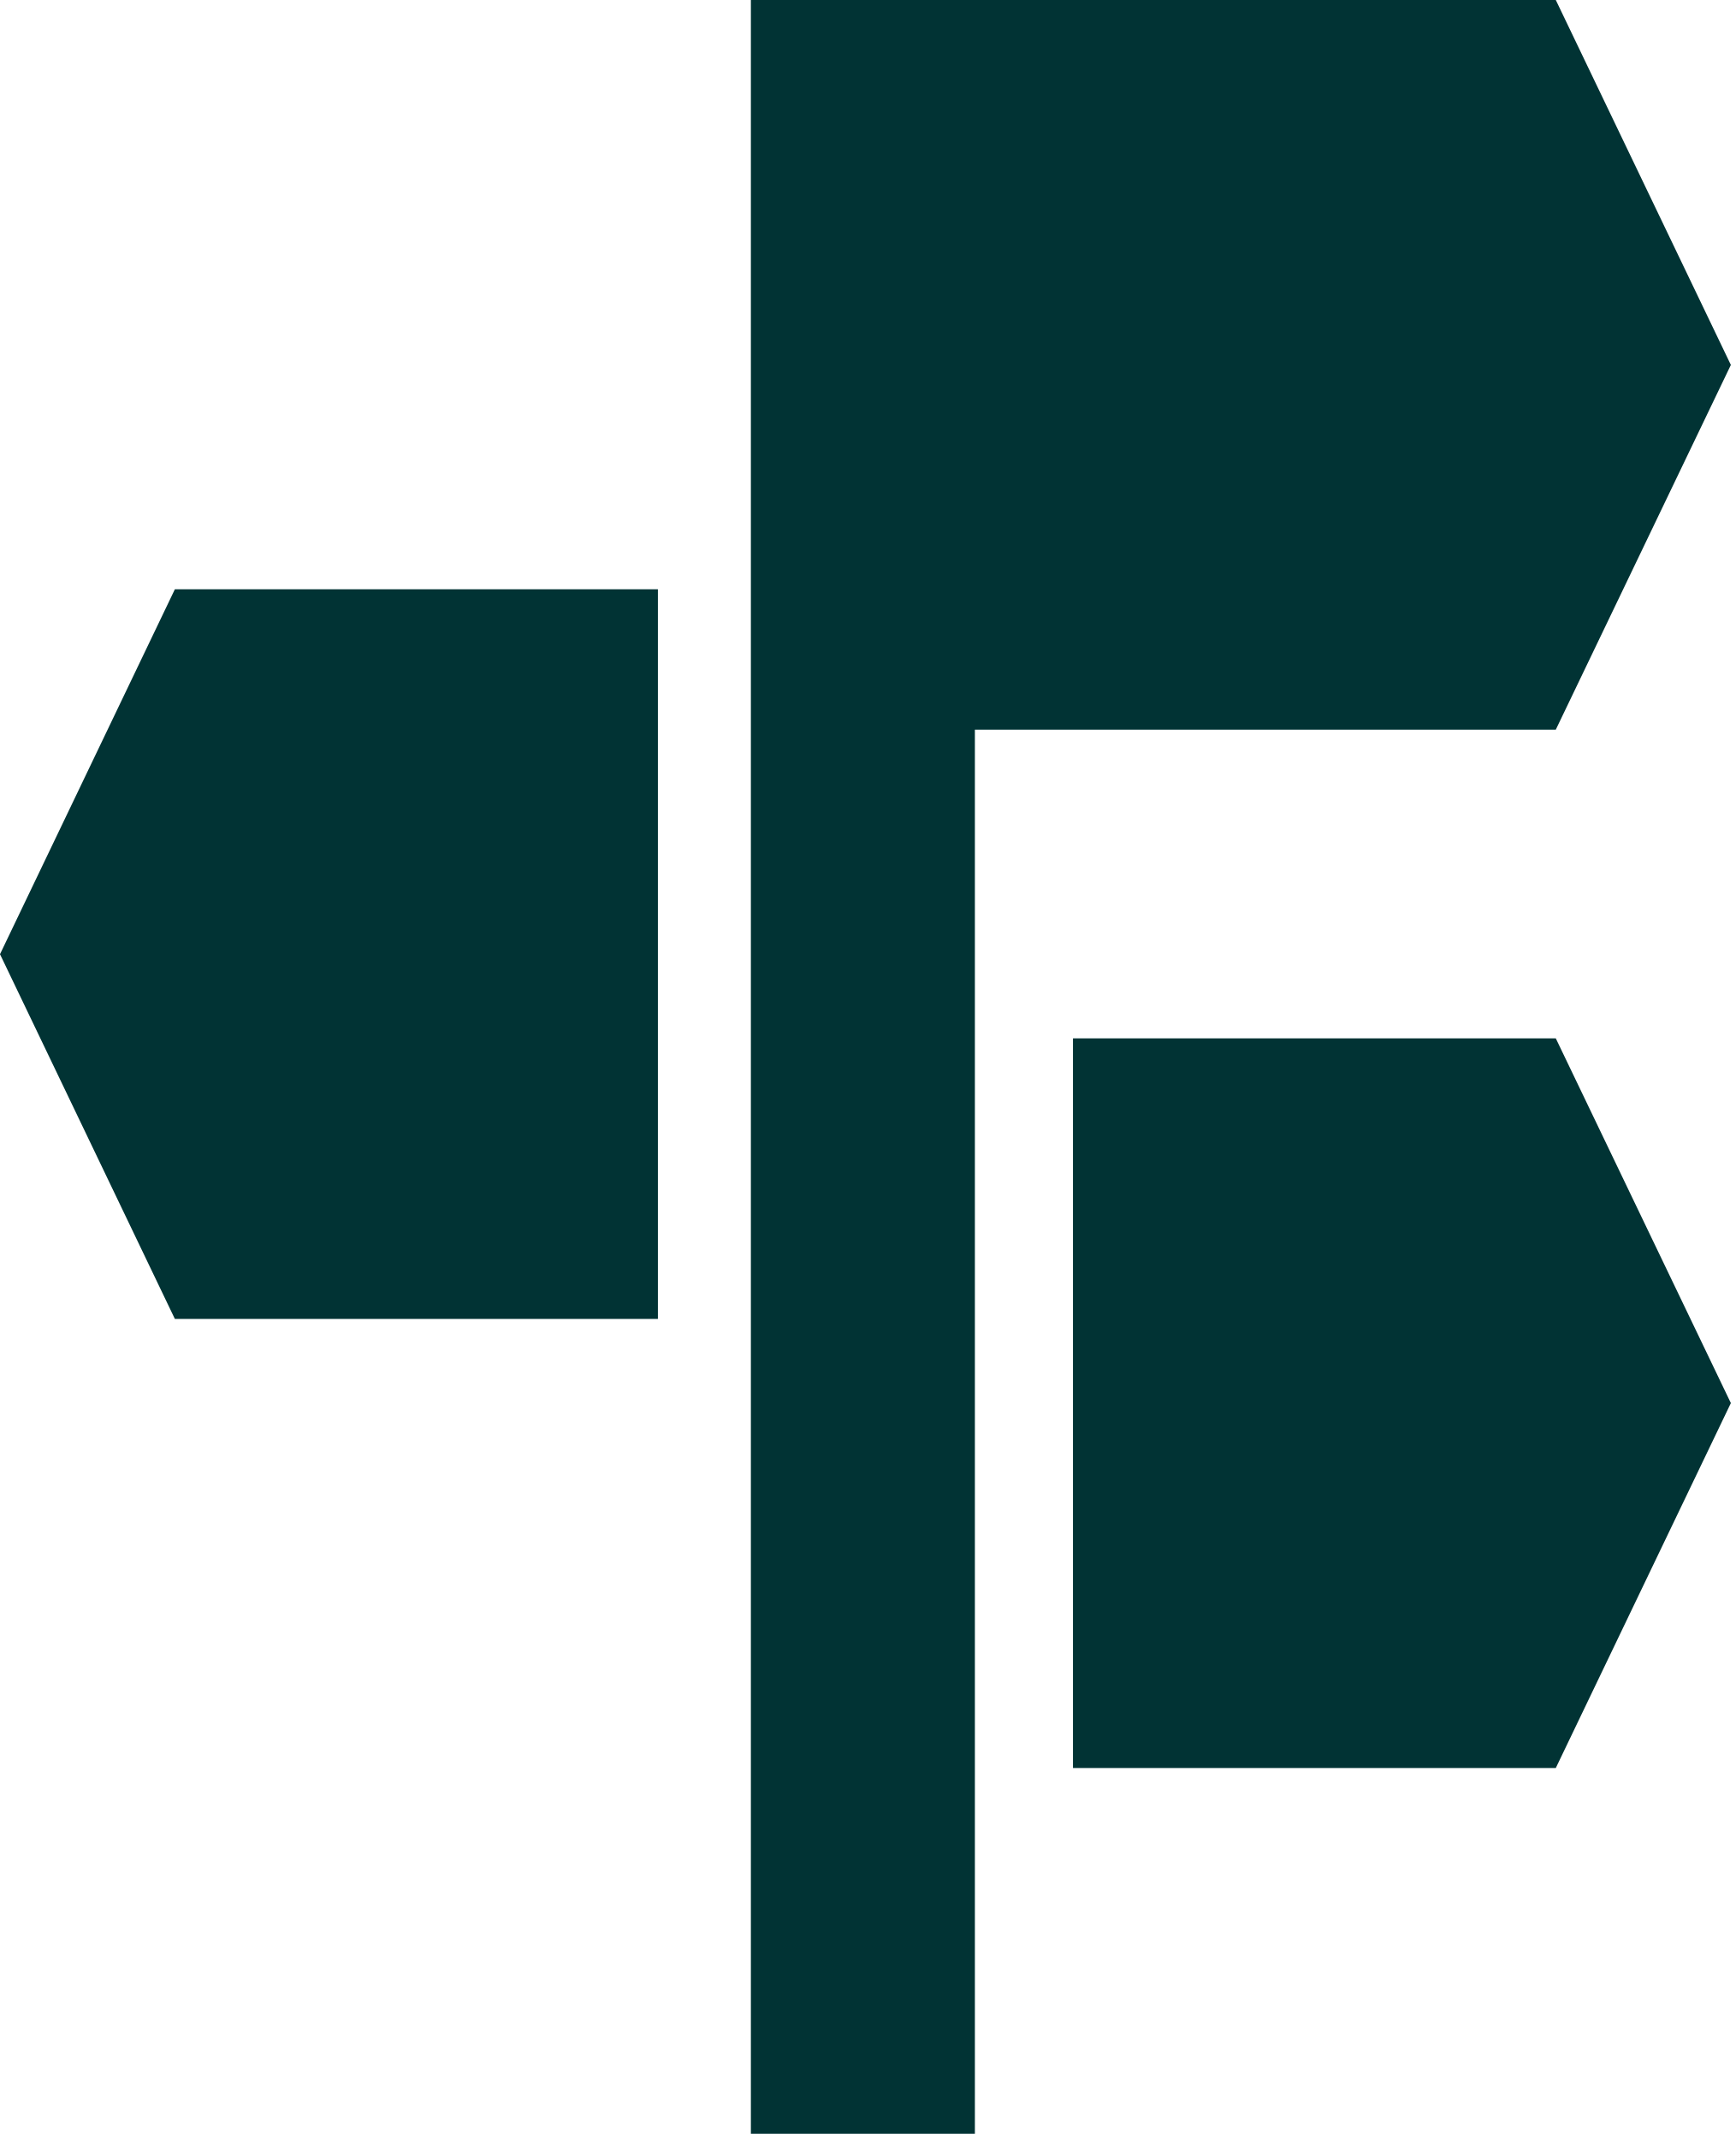
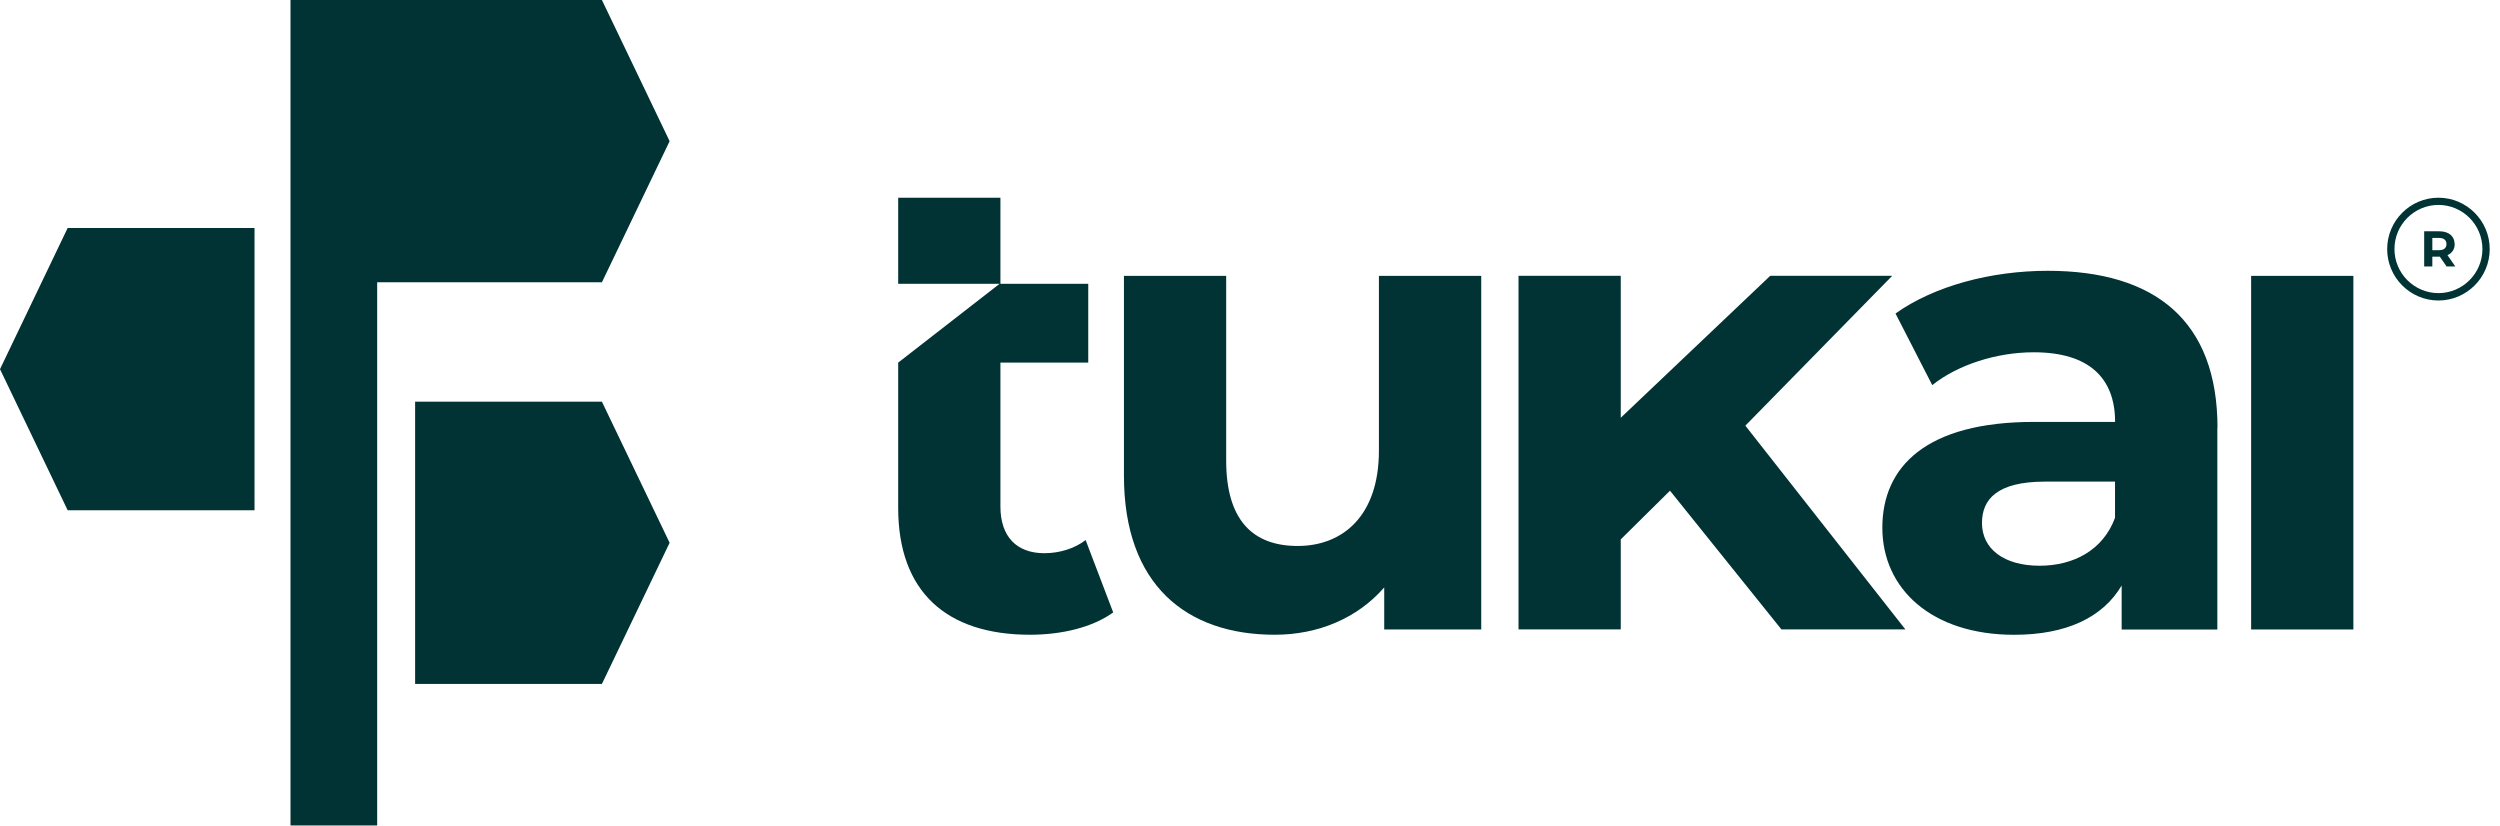
- <svg xmlns="http://www.w3.org/2000/svg" width="159" height="196" viewBox="0 0 159 196" fill="none">
-   <path fill-rule="evenodd" clip-rule="evenodd" d="M98.318 95.146V162.006H142.561L158.603 128.567L142.561 95.146H98.318Z" fill="#013334" />
-   <path fill-rule="evenodd" clip-rule="evenodd" d="M0 87.435L16.024 120.856H60.285V53.996H16.024L0 87.435Z" fill="#013334" />
-   <path fill-rule="evenodd" clip-rule="evenodd" d="M142.561 66.86L158.603 33.439L142.561 0H89.331H79.068H68.805V195.514H89.331V66.86H142.561Z" fill="#013334" />
+ <svg xmlns="http://www.w3.org/2000/svg" width="106" height="35" viewBox="0 0 106 35" fill="none">
+   <path d="M103.39 8.383C102.192 8.383 101.216 9.361 101.216 10.562C101.216 11.763 102.192 12.741 103.39 12.741C104.588 12.741 105.564 11.763 105.564 10.562C105.564 9.361 104.588 8.383 103.39 8.383ZM103.39 12.428C102.362 12.428 101.525 11.589 101.525 10.559C101.525 9.528 102.362 8.689 103.39 8.689C104.418 8.689 105.255 9.528 105.255 10.559C105.255 11.589 104.418 12.428 103.39 12.428Z" fill="#013334" />
+   <path d="M104.076 10.348C104.076 10.014 103.825 9.807 103.43 9.807H102.785V11.299H103.131V10.884H103.449L103.736 11.299H104.106L103.773 10.819C103.967 10.735 104.079 10.571 104.079 10.348H104.076ZM103.412 10.608H103.131V10.088H103.412C103.622 10.088 103.73 10.184 103.73 10.348C103.73 10.512 103.625 10.608 103.412 10.608Z" fill="#013334" />
+   <path d="M47.201 25.966C46.312 26.607 45.006 26.913 43.672 26.913C40.142 26.913 38.083 25.103 38.083 21.534V15.375L42.384 12.032H38.083V8.383H42.418V12.032H46.142V15.375H42.418V21.478C42.418 22.76 43.113 23.456 44.28 23.456C44.919 23.456 45.558 23.261 46.031 22.899L47.198 25.963L47.201 25.966Z" fill="#013334" />
+   <path d="M62.804 11.697V26.69H58.691V24.907C57.552 26.217 55.884 26.913 54.05 26.913C50.298 26.913 47.655 24.796 47.655 20.169V11.697H51.99V19.528C51.99 22.035 53.102 23.149 55.02 23.149C56.937 23.149 58.466 21.868 58.466 19.11V11.697H62.801H62.804Z" fill="#013334" />
+   <path d="M70.804 20.809L68.72 22.87V26.686H64.385V11.693H68.72V17.713L75.059 11.693H80.231L74.003 18.048L80.787 26.686H75.532L70.807 20.805L70.804 20.809Z" fill="#013334" />
+   <path d="M94.015 18.137V26.692H89.958V24.826C89.152 26.191 87.596 26.915 85.4 26.915C81.899 26.915 79.811 24.965 79.811 22.374C79.811 19.784 81.674 17.889 86.234 17.889H89.68C89.68 16.023 88.569 14.937 86.234 14.937C84.65 14.937 83.01 15.466 81.927 16.329L80.37 13.293C82.01 12.123 84.428 11.482 86.821 11.482C91.378 11.482 94.022 13.6 94.022 18.143L94.015 18.137ZM89.677 21.953V20.421H86.704C84.675 20.421 84.036 21.173 84.036 22.176C84.036 23.263 84.953 23.987 86.481 23.987C87.926 23.987 89.177 23.318 89.677 21.953Z" fill="#013334" />
+   <path d="M95.448 11.697H99.783V26.69H95.448V11.697Z" fill="#013334" />
+   <path fill-rule="evenodd" clip-rule="evenodd" d="M17.601 17.031V29H25.521L28.392 23.014L25.521 17.031H17.601Z" fill="#013334" />
+   <path fill-rule="evenodd" clip-rule="evenodd" d="M0 15.652L2.869 21.635H10.792V9.666H2.869L0 15.652Z" fill="#013334" />
+   <path fill-rule="evenodd" clip-rule="evenodd" d="M25.521 11.969L28.392 5.986L25.521 0H15.992H14.154H12.317V35H15.992V11.969H25.521Z" fill="#013334" />
</svg>
